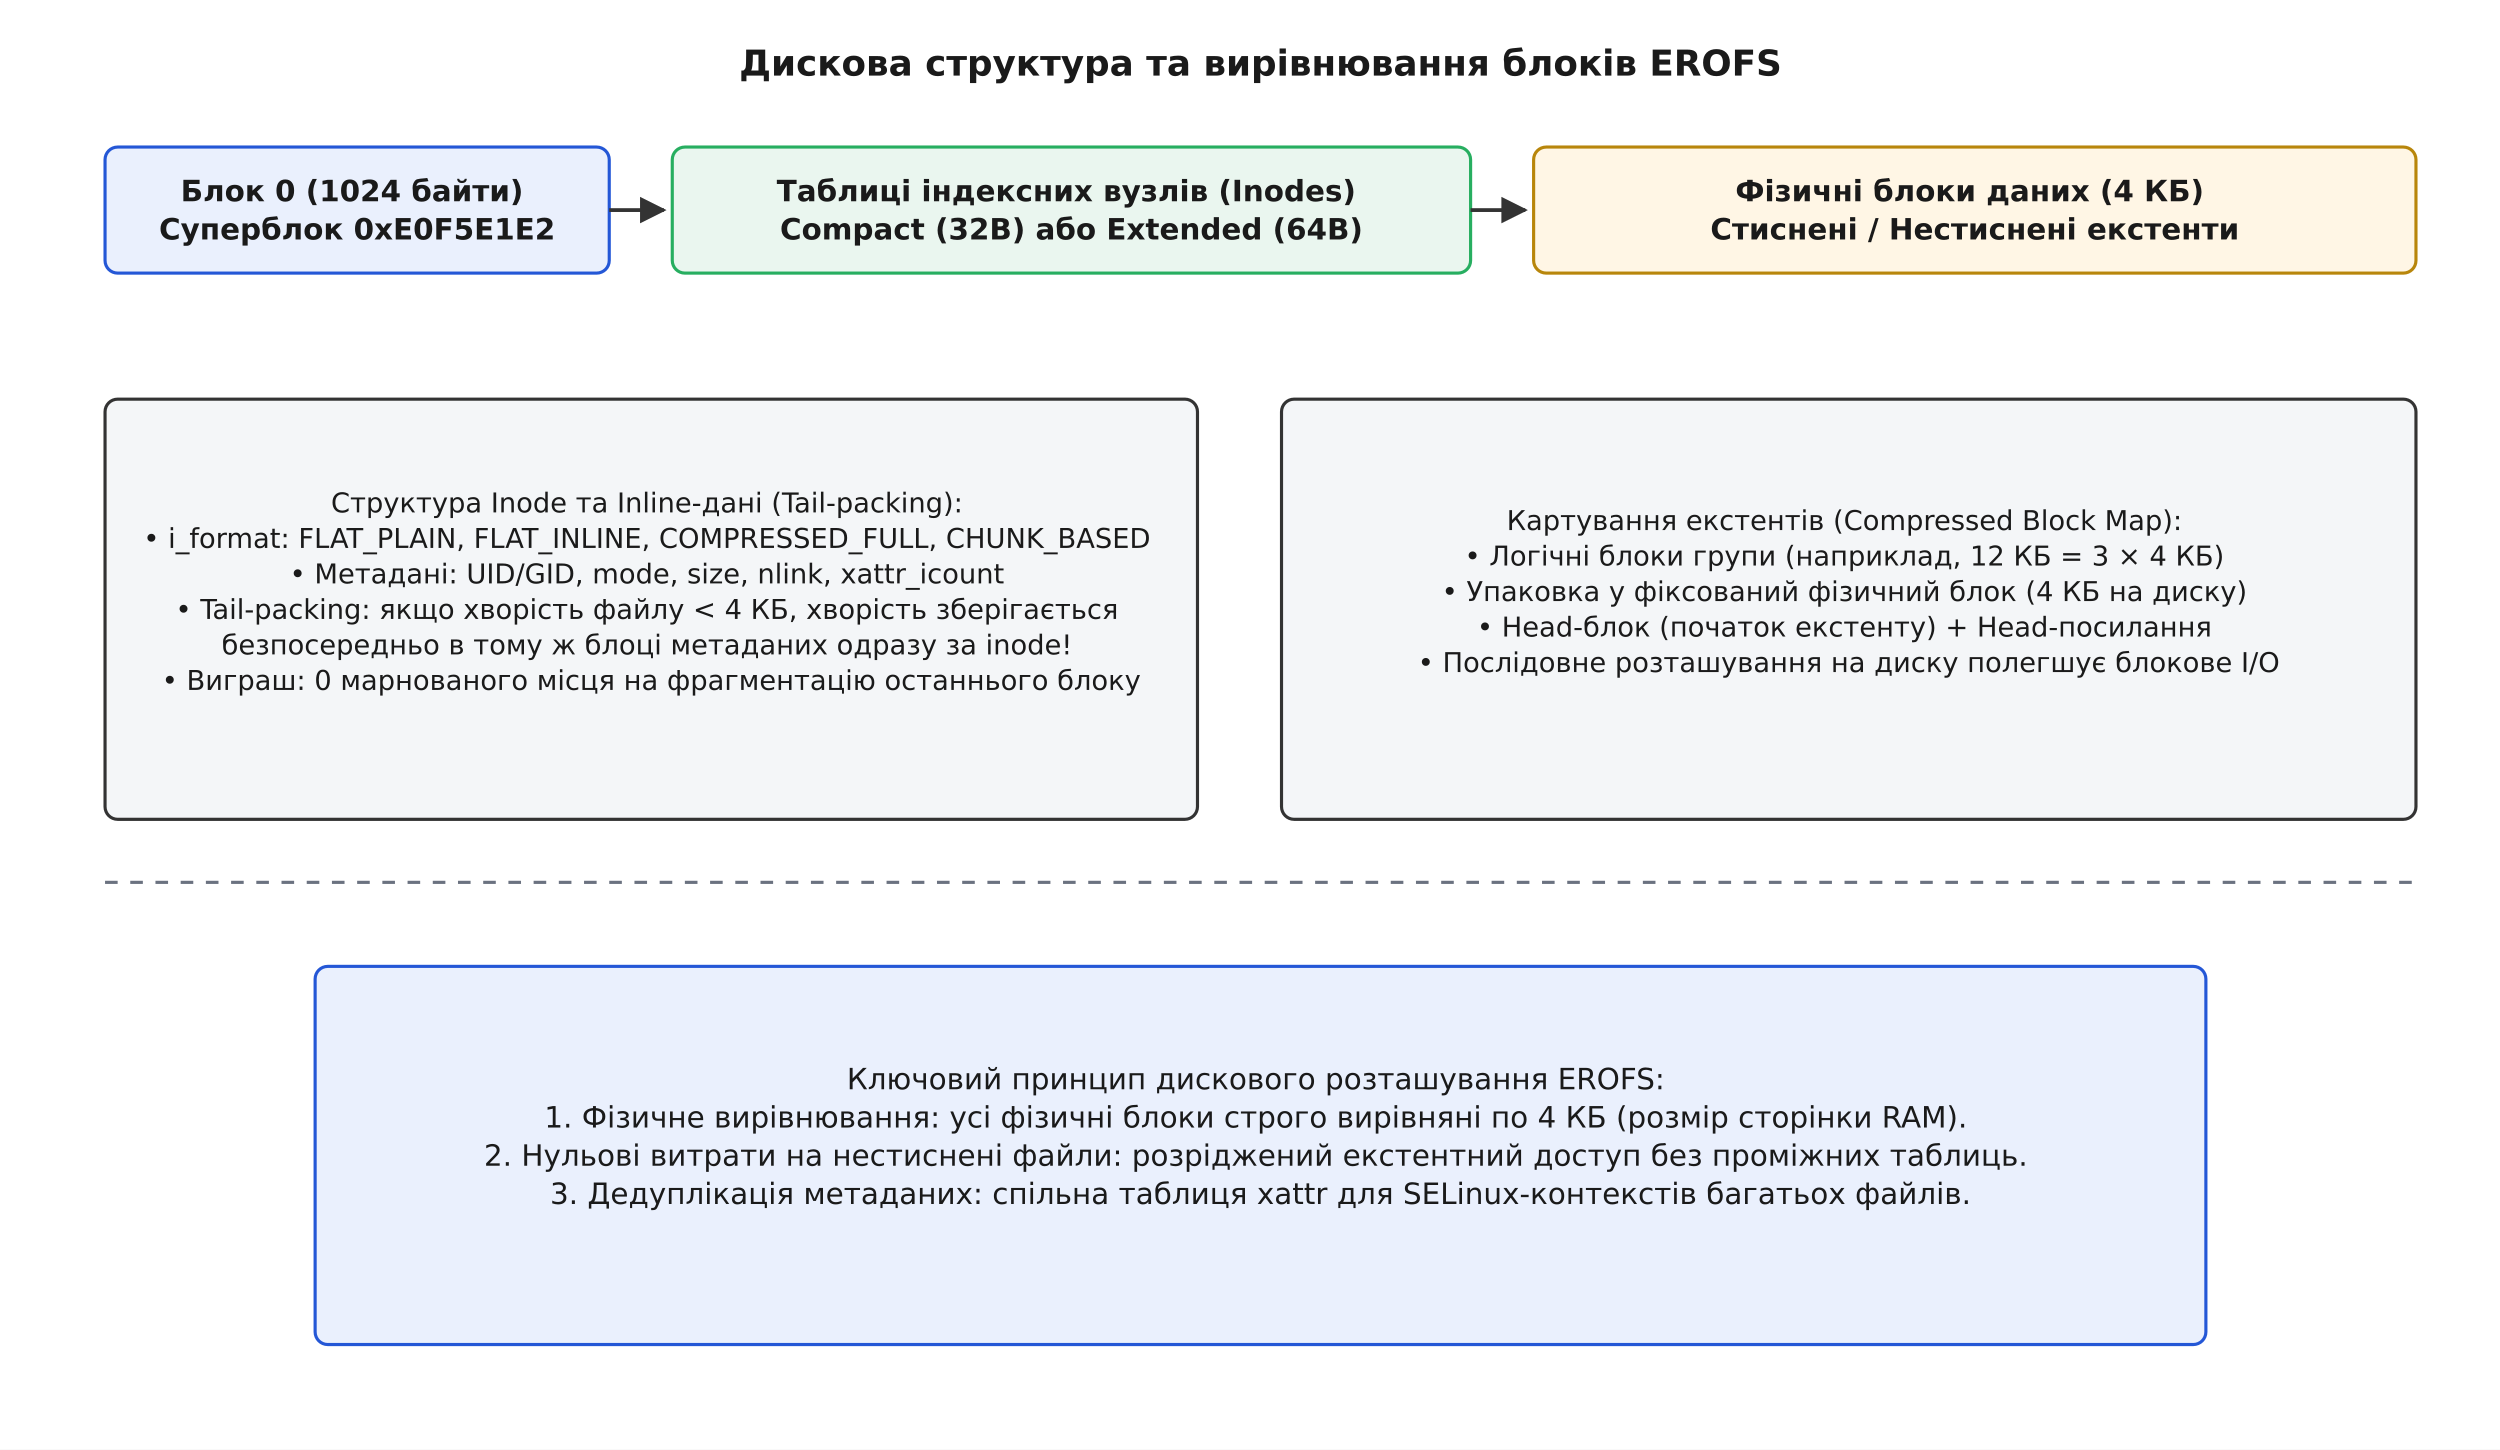
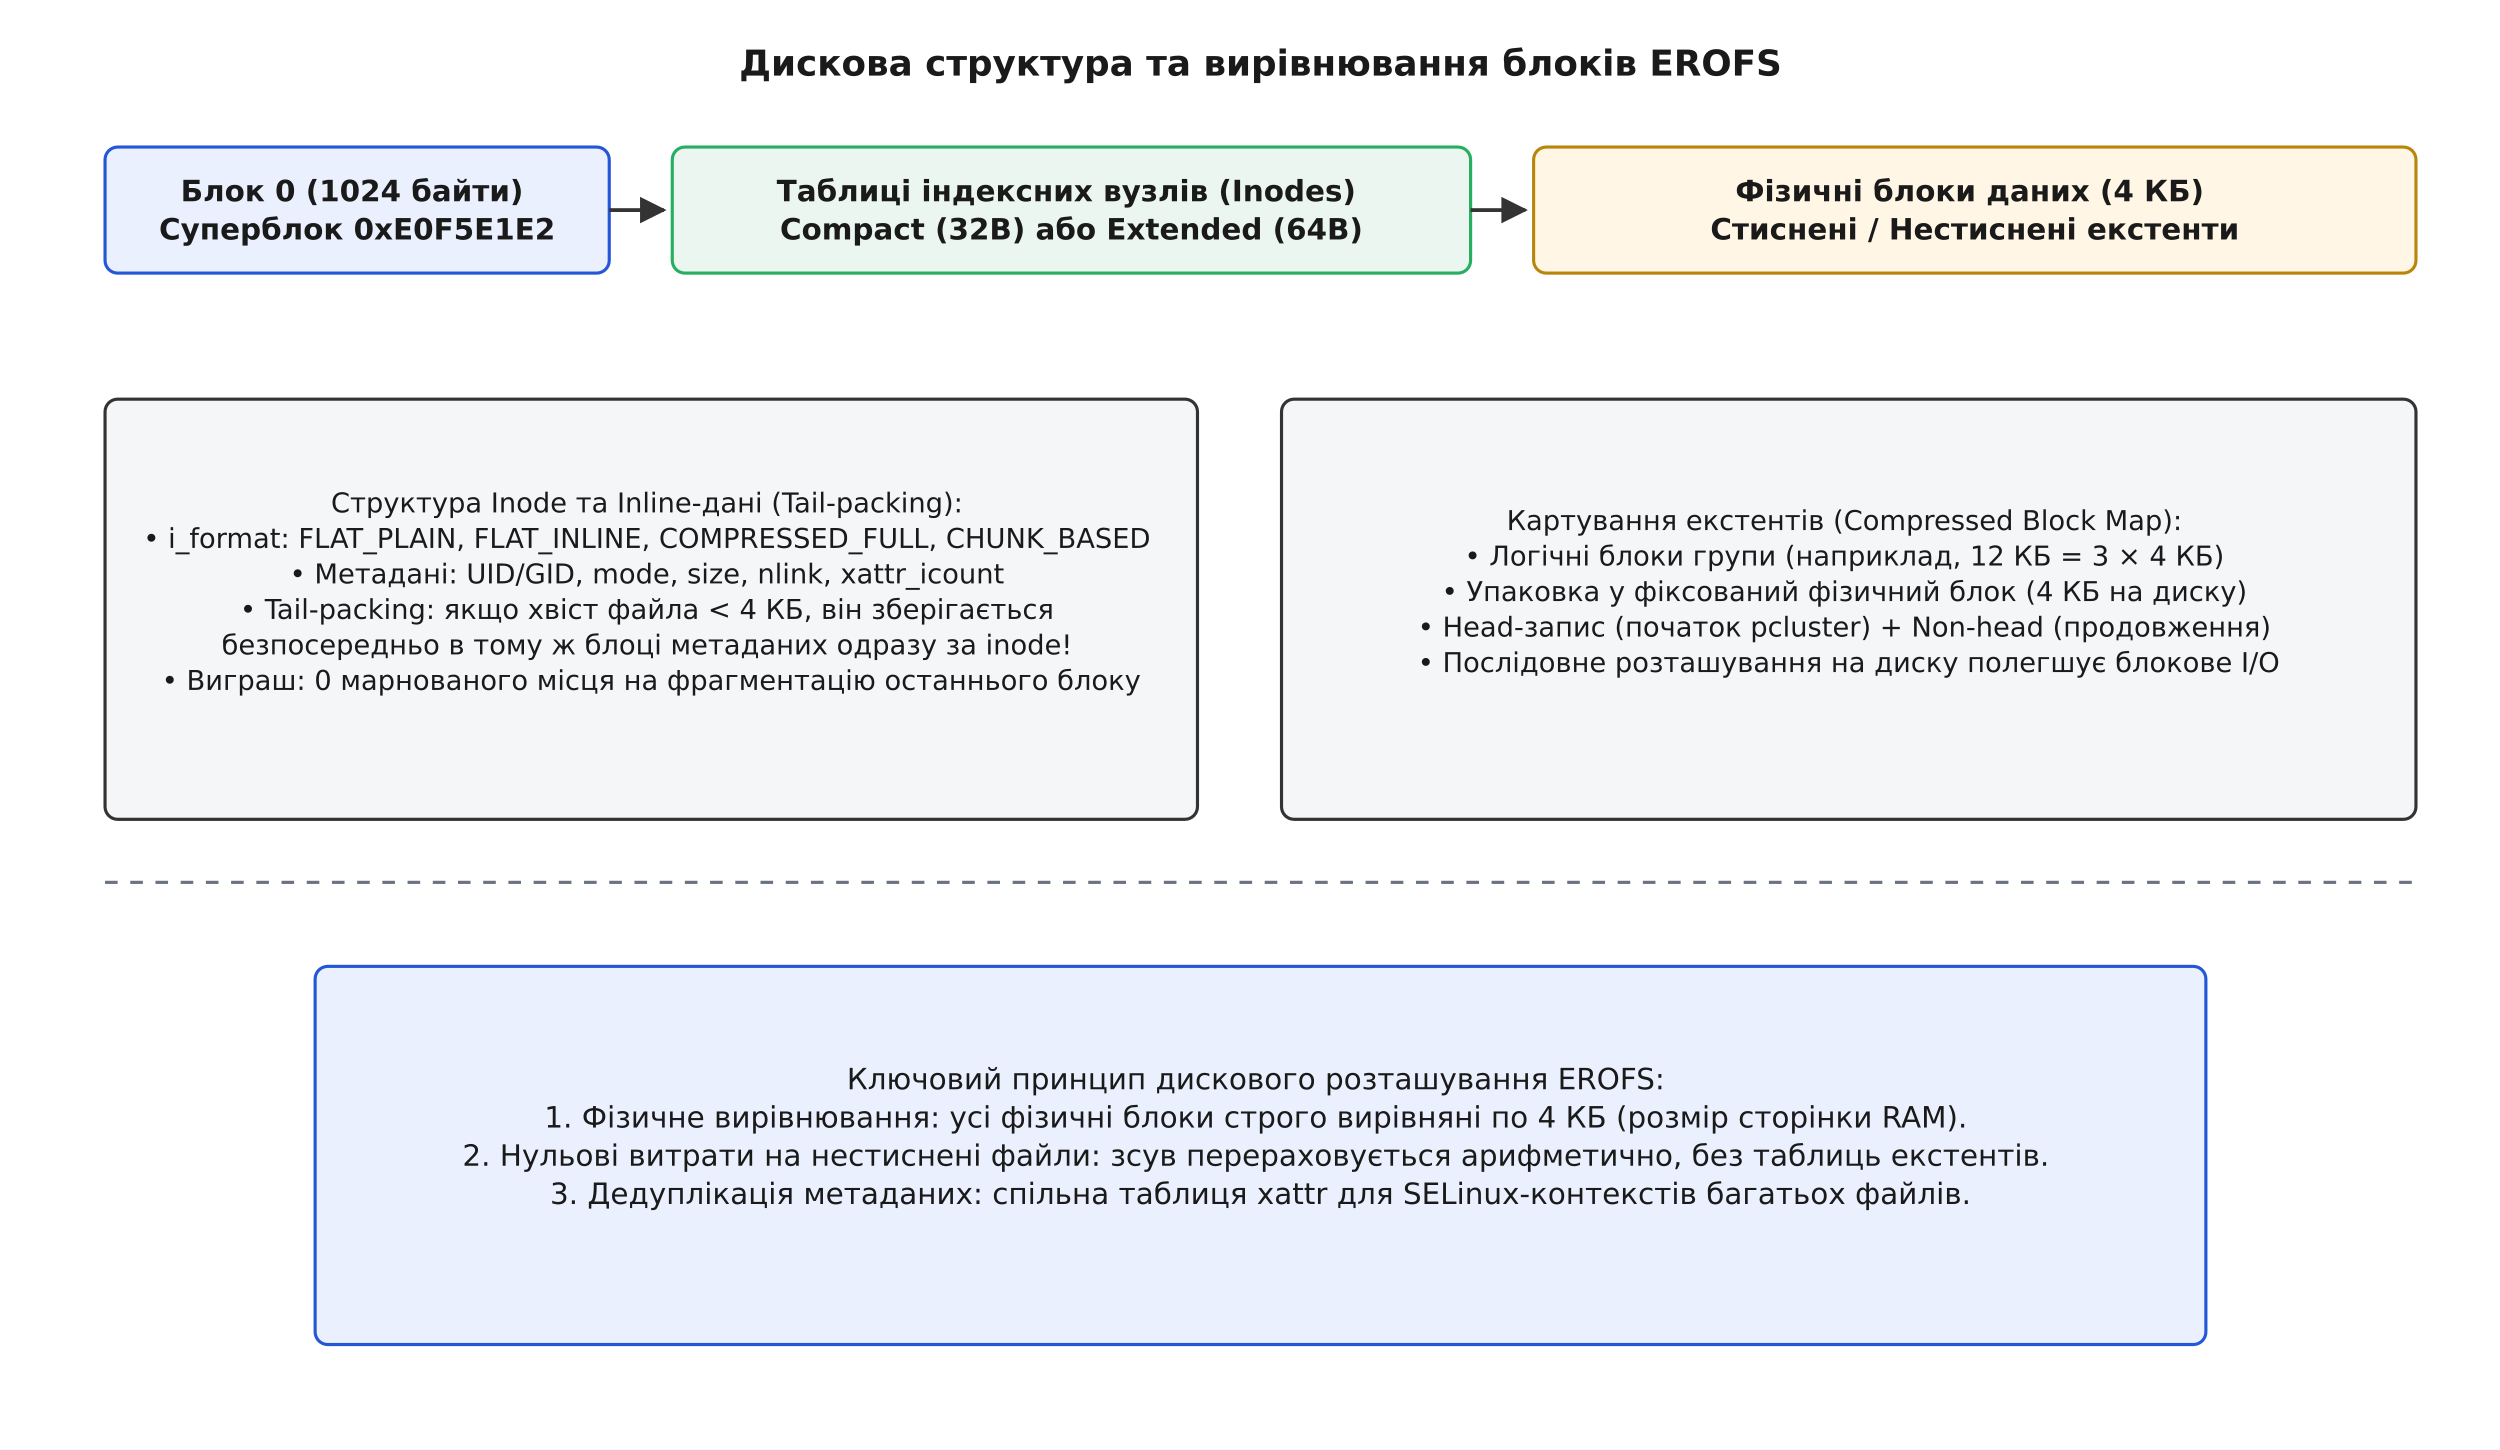
<svg xmlns="http://www.w3.org/2000/svg" viewBox="-10 -10 1190 690" font-family="'Segoe UI', 'DejaVu Sans', Arial, sans-serif">
  <rect x="-10" y="-10" width="1190" height="690" fill="#ffffff" />
  <defs>
    <marker id="arrow" viewBox="0 0 10 10" refX="9" refY="5" markerWidth="7" markerHeight="7" orient="auto-start-reverse">
      <path d="M0 0 L10 5 L0 10 z" fill="#333333" />
    </marker>
  </defs>
  <text x="590.0" y="26.0" font-family="'Segoe UI', 'DejaVu Sans', Arial, sans-serif" font-size="17" fill="#1a1a1a" text-anchor="middle" font-weight="700">Дискова структура та вирівнювання блоків EROFS</text>
  <rect x="40.0" y="60.0" width="240.0" height="60.0" rx="6" fill="#eaf0fd" stroke="#2457d6" stroke-width="1.5" />
  <text x="160.0" y="85.8" font-family="'Segoe UI', 'DejaVu Sans', Arial, sans-serif" font-size="14" fill="#1a1a1a" text-anchor="middle" font-weight="700">
    <tspan x="160.0" dy="0.0">Блок 0 (1024 байти)</tspan>
    <tspan x="160.0" dy="18.2">Суперблок 0xE0F5E1E2</tspan>
  </text>
  <rect x="310.0" y="60.0" width="380.0" height="60.0" rx="6" fill="#eaf6ef" stroke="#27ae60" stroke-width="1.5" />
  <text x="500.0" y="85.8" font-family="'Segoe UI', 'DejaVu Sans', Arial, sans-serif" font-size="14" fill="#1a1a1a" text-anchor="middle" font-weight="700">
    <tspan x="500.0" dy="0.0">Таблиці індексних вузлів (Inodes)</tspan>
    <tspan x="500.0" dy="18.2">Compact (32B) або Extended (64B)</tspan>
  </text>
  <rect x="720.0" y="60.0" width="420.0" height="60.0" rx="6" fill="#fff6e5" stroke="#b8860b" stroke-width="1.5" />
  <text x="930.0" y="85.8" font-family="'Segoe UI', 'DejaVu Sans', Arial, sans-serif" font-size="14" fill="#1a1a1a" text-anchor="middle" font-weight="700">
    <tspan x="930.0" dy="0.0">Фізичні блоки даних (4 КБ)</tspan>
    <tspan x="930.0" dy="18.2">Стиснені / Нестиснені екстенти</tspan>
  </text>
  <line x1="280.0" y1="90.0" x2="306.0" y2="90.0" stroke="#333333" stroke-width="1.8" marker-end="url(#arrow)" />
  <line x1="690.0" y1="90.0" x2="716.0" y2="90.0" stroke="#333333" stroke-width="1.8" marker-end="url(#arrow)" />
  <rect x="40.0" y="180.0" width="520.0" height="200.0" rx="6" fill="#f4f6f8" stroke="#333333" stroke-width="1.5" />
  <text x="300.0" y="233.9" font-family="'Segoe UI', 'DejaVu Sans', Arial, sans-serif" font-size="13" fill="#1a1a1a" text-anchor="middle">
    <tspan x="300.0" dy="0.0">Структура Inode та Inline-дані (Tail-packing):</tspan>
    <tspan x="300.0" dy="16.9" />
    <tspan x="300.0" dy="16.9">• i_format: FLAT_PLAIN, FLAT_INLINE, COMPRESSED_FULL, CHUNK_BASED</tspan>
    <tspan x="300.0" dy="16.9">• Метадані: UID/GID, mode, size, nlink, xattr_icount</tspan>
-     <tspan x="300.0" dy="16.9">• Tail-packing: якщо хворість файлу &lt; 4 КБ, хворість зберігається</tspan>
+     <tspan x="300.0" dy="16.9">• Tail-packing: якщо хвіст файла &lt; 4 КБ, він зберігається</tspan>
    <tspan x="300.0" dy="16.9">  безпосередньо в тому ж блоці метаданих одразу за inode!</tspan>
    <tspan x="300.0" dy="16.9">• Виграш: 0 марнованого місця на фрагментацію останнього блоку</tspan>
  </text>
  <rect x="600.0" y="180.0" width="540.0" height="200.0" rx="6" fill="#f4f6f8" stroke="#333333" stroke-width="1.5" />
  <text x="870.0" y="242.3" font-family="'Segoe UI', 'DejaVu Sans', Arial, sans-serif" font-size="13" fill="#1a1a1a" text-anchor="middle">
    <tspan x="870.0" dy="0.0">Картування екстентів (Compressed Block Map):</tspan>
    <tspan x="870.0" dy="16.9" />
    <tspan x="870.0" dy="16.9">• Логічні блоки групи (наприклад, 12 КБ = 3 × 4 КБ)</tspan>
    <tspan x="870.0" dy="16.9">• Упаковка у фіксований фізичний блок (4 КБ на диску)</tspan>
-     <tspan x="870.0" dy="16.9">• Head-блок (початок екстенту) + Head-посилання</tspan>
+     <tspan x="870.0" dy="16.9">• Head-запис (початок pcluster) + Non-head (продовження)</tspan>
    <tspan x="870.0" dy="16.9">• Послідовне розташування на диску полегшує блокове I/O</tspan>
  </text>
  <line x1="40.0" y1="410.0" x2="1140.0" y2="410.0" stroke="#6b7280" stroke-width="1.5" stroke-dasharray="6 6" />
  <rect x="140.0" y="450.0" width="900.0" height="180.0" rx="6" fill="#eaf0fd" stroke="#2457d6" stroke-width="1.5" />
  <text x="590.0" y="508.5" font-family="'Segoe UI', 'DejaVu Sans', Arial, sans-serif" font-size="14" fill="#1a1a1a" text-anchor="middle">
    <tspan x="590.0" dy="0.0">Ключовий принцип дискового розташування EROFS:</tspan>
    <tspan x="590.0" dy="18.2" />
    <tspan x="590.0" dy="18.2">1. Фізичне вирівнювання: усі фізичні блоки строго вирівняні по 4 КБ (розмір сторінки RAM).</tspan>
-     <tspan x="590.0" dy="18.2">2. Нульові витрати на нестиснені файли: розріджений екстентний доступ без проміжних таблиць.</tspan>
+     <tspan x="590.0" dy="18.2">2. Нульові витрати на нестиснені файли: зсув перераховується арифметично, без таблиць екстентів.</tspan>
    <tspan x="590.0" dy="18.2">3. Дедуплікація метаданих: спільна таблиця xattr для SELinux-контекстів багатьох файлів.</tspan>
  </text>
</svg>
